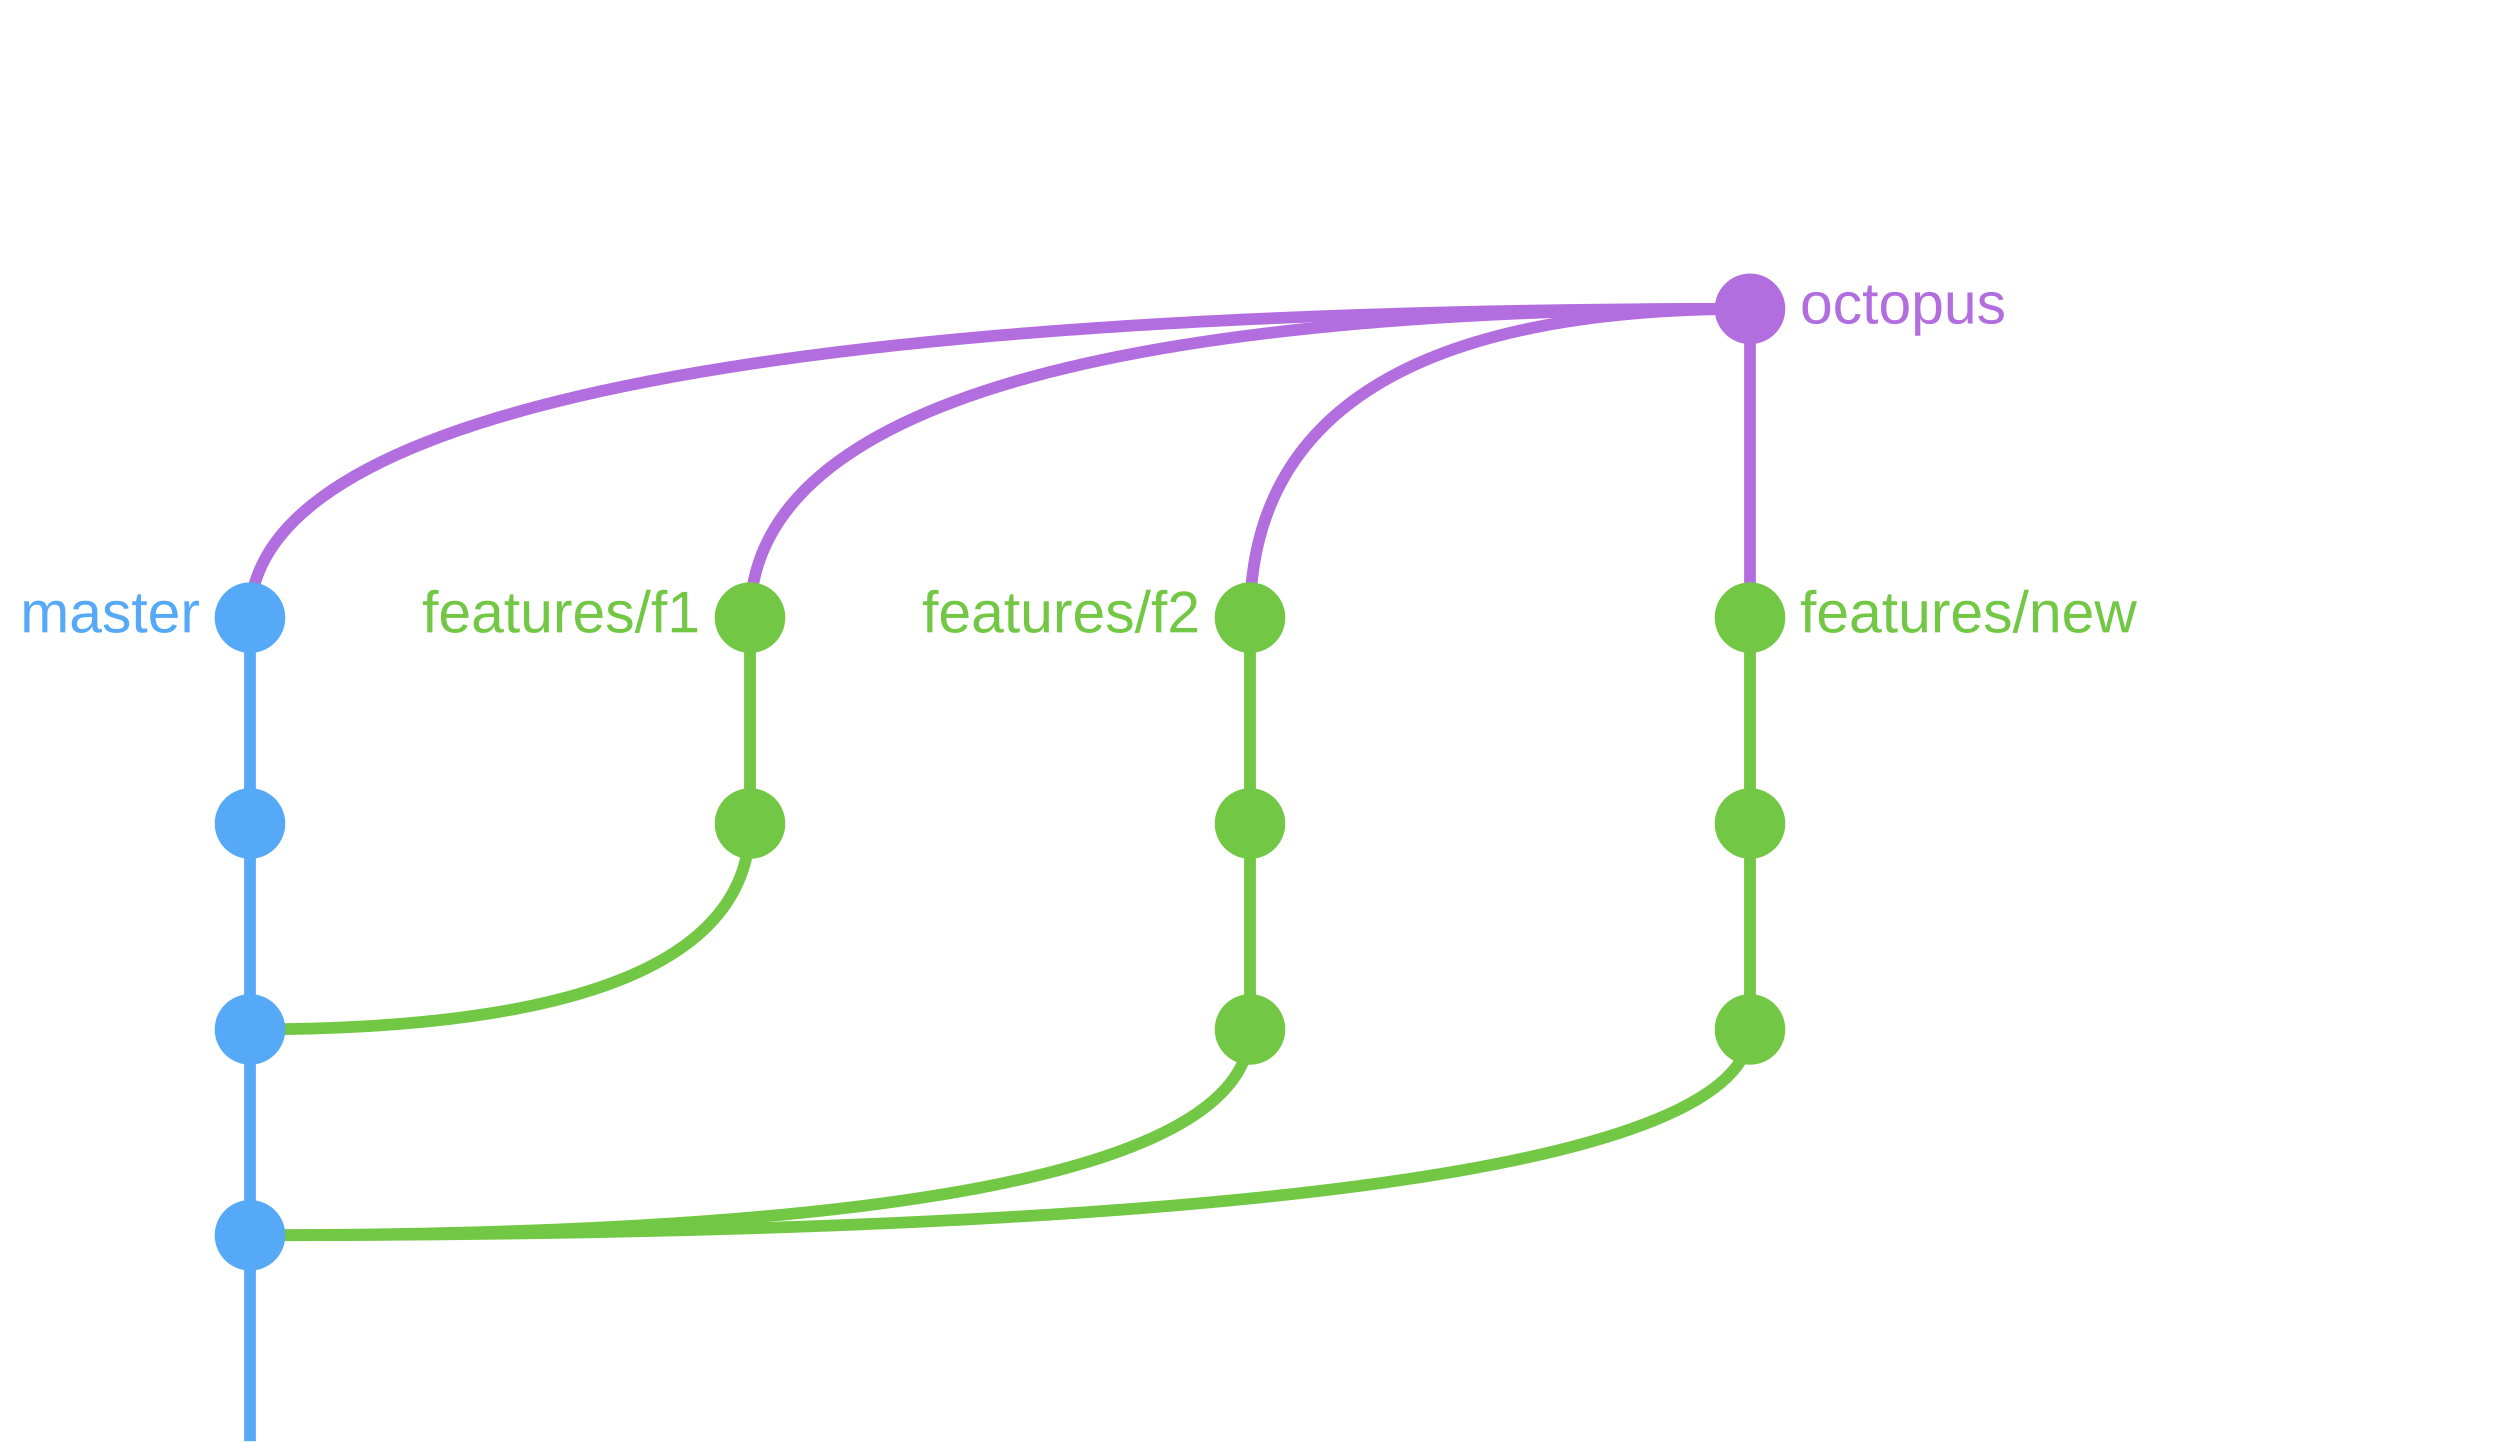
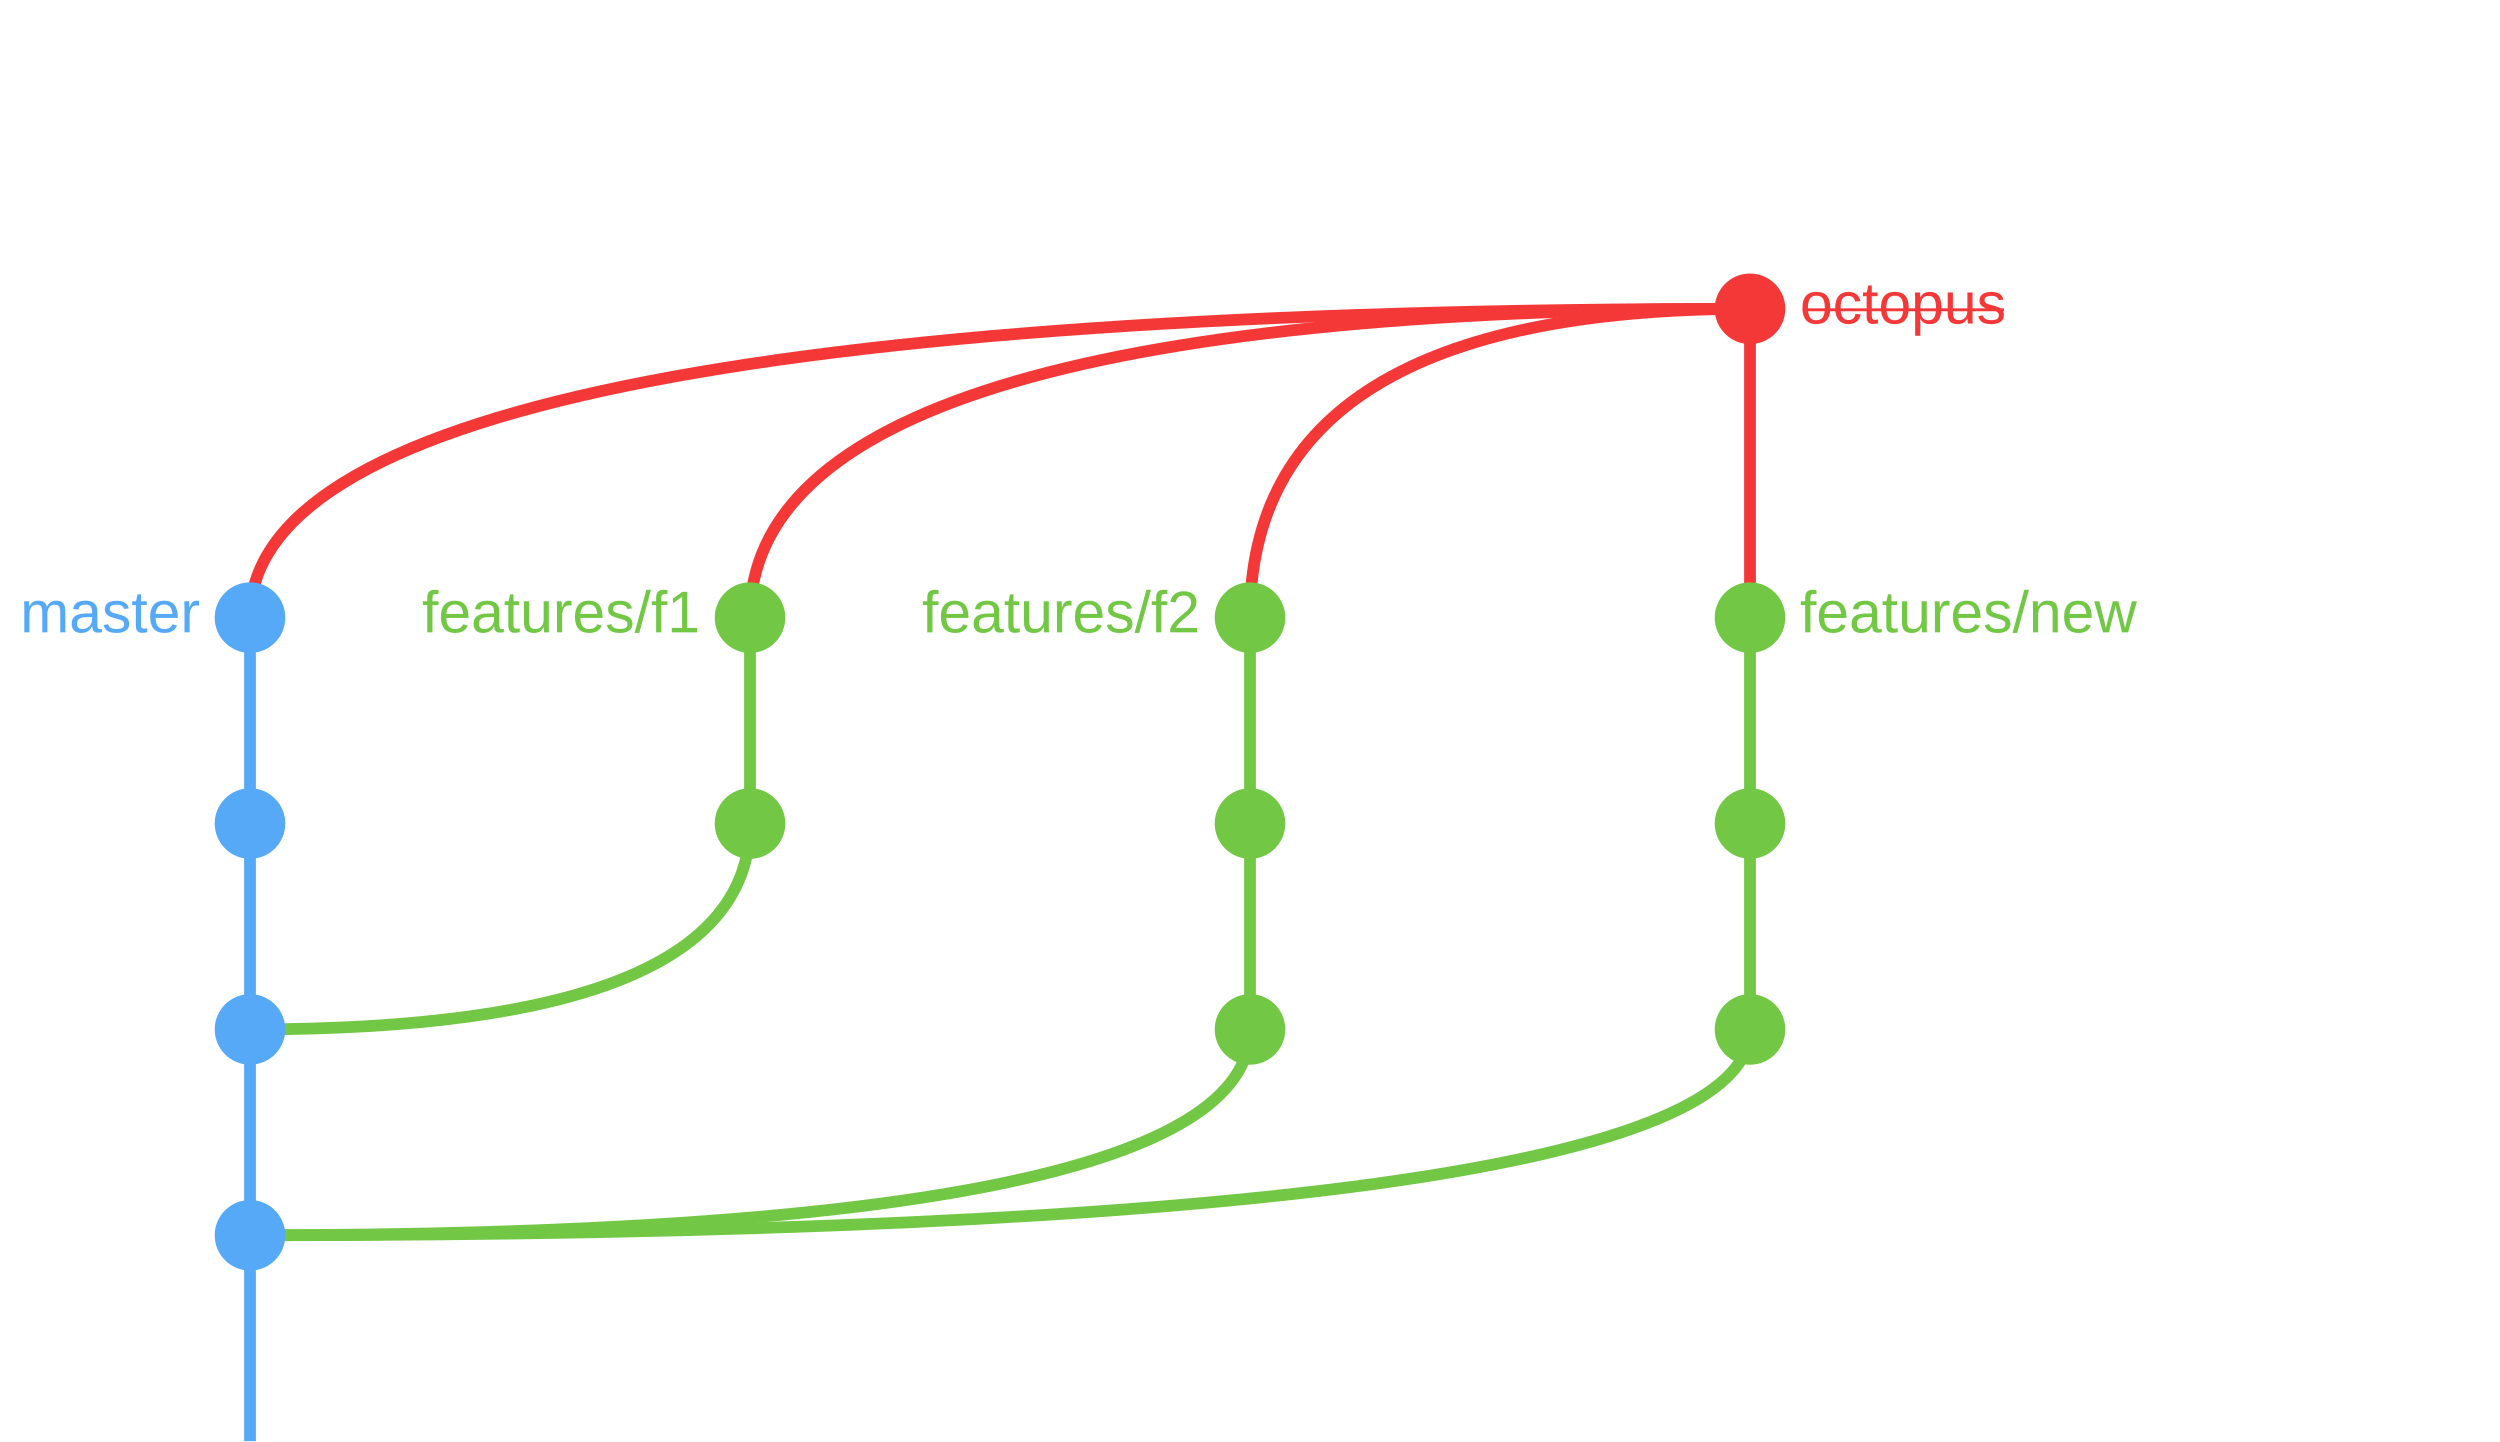
<svg xmlns="http://www.w3.org/2000/svg" version="1.1" id="Layer_1" height="490" width="850">
  <g>
-     <path d="M 85 210 Q 85 105 595 105" stroke="rgb(178,110,223)" stroke-width="4" fill="none" />
-     <path d="M 255 210 Q 255 105 595 105" stroke="rgb(178,110,223)" stroke-width="4" fill="none" />
-     <path d="M 425 210 Q 425 105 595 105" stroke="rgb(178,110,223)" stroke-width="4" fill="none" />
-     <line x1="595" y1="210" x2="595" y2="105" stroke="rgb(178,110,223)" stroke-width="4" />
-     <circle cx="595" cy="105" r="12" fill="rgb(178,110,223)" />
-     <text x="595" y="105" dx="17" dy="5" font-size="20" fill="rgb(178,110,223)" font-family="Arial" text-anchor="start">
+     <path d="M 85 210 Q 85 105 595 105" stroke="rgb(244,56,56)" stroke-width="4" fill="none" />
+     <path d="M 255 210 Q 255 105 595 105" stroke="rgb(244,56,56)" stroke-width="4" fill="none" />
+     <path d="M 425 210 Q 425 105 595 105" stroke="rgb(244,56,56)" stroke-width="4" fill="none" />
+     <line x1="595" y1="210" x2="595" y2="105" stroke="rgb(244,56,56)" stroke-width="4" />
+     <circle cx="595" cy="105" r="12" fill="rgb(244,56,56)" />
+     <text x="595" y="105" dx="17" dy="5" font-size="20" fill="rgb(244,56,56)" font-family="Arial" text-anchor="start" text-decoration="line-through">
      octopus
    </text>
  </g>
  <g>
    <g>
      <path d="M 85 420 Q 595 420 595 350" stroke="rgb(114,199,69)" stroke-width="4" fill="none" />
      <circle cx="595" cy="350" r="12" fill="rgb(114,199,69)" />
      <text x="595" y="350" dx="17" dy="5" font-size="20" fill="rgb(114,199,69)" font-family="Arial" text-anchor="start" />
    </g>
    <g>
      <line x1="595" y1="350" x2="595" y2="280" stroke="rgb(114,199,69)" stroke-width="4" />
      <circle cx="595" cy="280" r="12" fill="rgb(114,199,69)" />
      <text x="595" y="280" dx="17" dy="5" font-size="20" fill="rgb(114,199,69)" font-family="Arial" text-anchor="start" />
    </g>
    <g>
      <line x1="595" y1="280" x2="595" y2="210" stroke="rgb(114,199,69)" stroke-width="4" />
      <circle cx="595" cy="210" r="12" fill="rgb(114,199,69)" />
-       <text x="595" y="210" dx="17" dy="5" font-size="20" fill="rgb(114,199,69)" font-family="Arial" text-anchor="start">features/new
+       <text x="595" y="210" dx="17" dy="5" font-size="20" fill="rgb(114,199,69)" font-family="Arial" text-anchor="start">
+         features/new
      </text>
    </g>
  </g>
  <g>
    <g>
      <path d="M 85 420 Q 425 420 425 350" stroke="rgb(114,199,69)" stroke-width="4" fill="none" />
      <circle cx="425" cy="350" r="12" fill="rgb(114,199,69)" />
      <text x="425" y="350" dx="-17" dy="5" font-size="20" fill="rgb(114,199,69)" font-family="Arial" text-anchor="end" />
    </g>
    <g>
      <line x1="425" y1="350" x2="425" y2="280" stroke="rgb(114,199,69)" stroke-width="4" />
      <circle cx="425" cy="280" r="12" fill="rgb(114,199,69)" />
      <text x="425" y="280" dx="-17" dy="5" font-size="20" fill="rgb(114,199,69)" font-family="Arial" text-anchor="end" />
    </g>
    <g>
      <line x1="425" y1="280" x2="425" y2="210" stroke="rgb(114,199,69)" stroke-width="4" />
      <circle cx="425" cy="210" r="12" fill="rgb(114,199,69)" />
      <text x="425" y="210" dx="-17" dy="5" font-size="20" fill="rgb(114,199,69)" font-family="Arial" text-anchor="end">
        features/f2
      </text>
    </g>
  </g>
  <g>
    <g>
      <path d="M 85 350 Q 255 350 255 280" stroke="rgb(114,199,69)" stroke-width="4" fill="none" />
      <circle cx="255" cy="280" r="12" fill="rgb(114,199,69)" />
      <text x="255" y="280" dx="-17" dy="5" font-size="20" fill="rgb(114,199,69)" font-family="Arial" text-anchor="end" />
    </g>
    <g>
      <line x1="255" y1="280" x2="255" y2="210" stroke="rgb(114,199,69)" stroke-width="4" />
      <circle cx="255" cy="210" r="12" fill="rgb(114,199,69)" />
      <text x="255" y="210" dx="-17" dy="5" font-size="20" fill="rgb(114,199,69)" font-family="Arial" text-anchor="end">
        features/f1
      </text>
    </g>
  </g>
  <g>
    <g>
      <line x1="85" y1="490" x2="85" y2="420" stroke="rgb(86,169,246)" stroke-width="4" />
      <circle cx="85" cy="420" r="12" fill="rgb(86,169,246)" />
      <text x="85" y="420" dx="-17" dy="5" font-size="20" fill="rgb(86,169,246)" font-family="Arial" text-anchor="end" />
    </g>
    <g>
      <line x1="85" y1="420" x2="85" y2="350" stroke="rgb(86,169,246)" stroke-width="4" />
      <circle cx="85" cy="350" r="12" fill="rgb(86,169,246)" />
      <text x="85" y="350" dx="-17" dy="5" font-size="20" fill="rgb(86,169,246)" font-family="Arial" text-anchor="end" />
    </g>
    <g>
      <line x1="85" y1="350" x2="85" y2="280" stroke="rgb(86,169,246)" stroke-width="4" />
      <circle cx="85" cy="280" r="12" fill="rgb(86,169,246)" />
      <text x="85" y="280" dx="-17" dy="5" font-size="20" fill="rgb(86,169,246)" font-family="Arial" text-anchor="end" />
    </g>
    <g>
      <line x1="85" y1="280" x2="85" y2="210" stroke="rgb(86,169,246)" stroke-width="4" />
      <circle cx="85" cy="210" r="12" fill="rgb(86,169,246)" />
      <text x="85" y="210" dx="-17" dy="5" font-size="20" fill="rgb(86,169,246)" font-family="Arial" text-anchor="end">
        master
      </text>
    </g>
  </g>
  Sorry, your browser does not support inline SVG.`
</svg>
